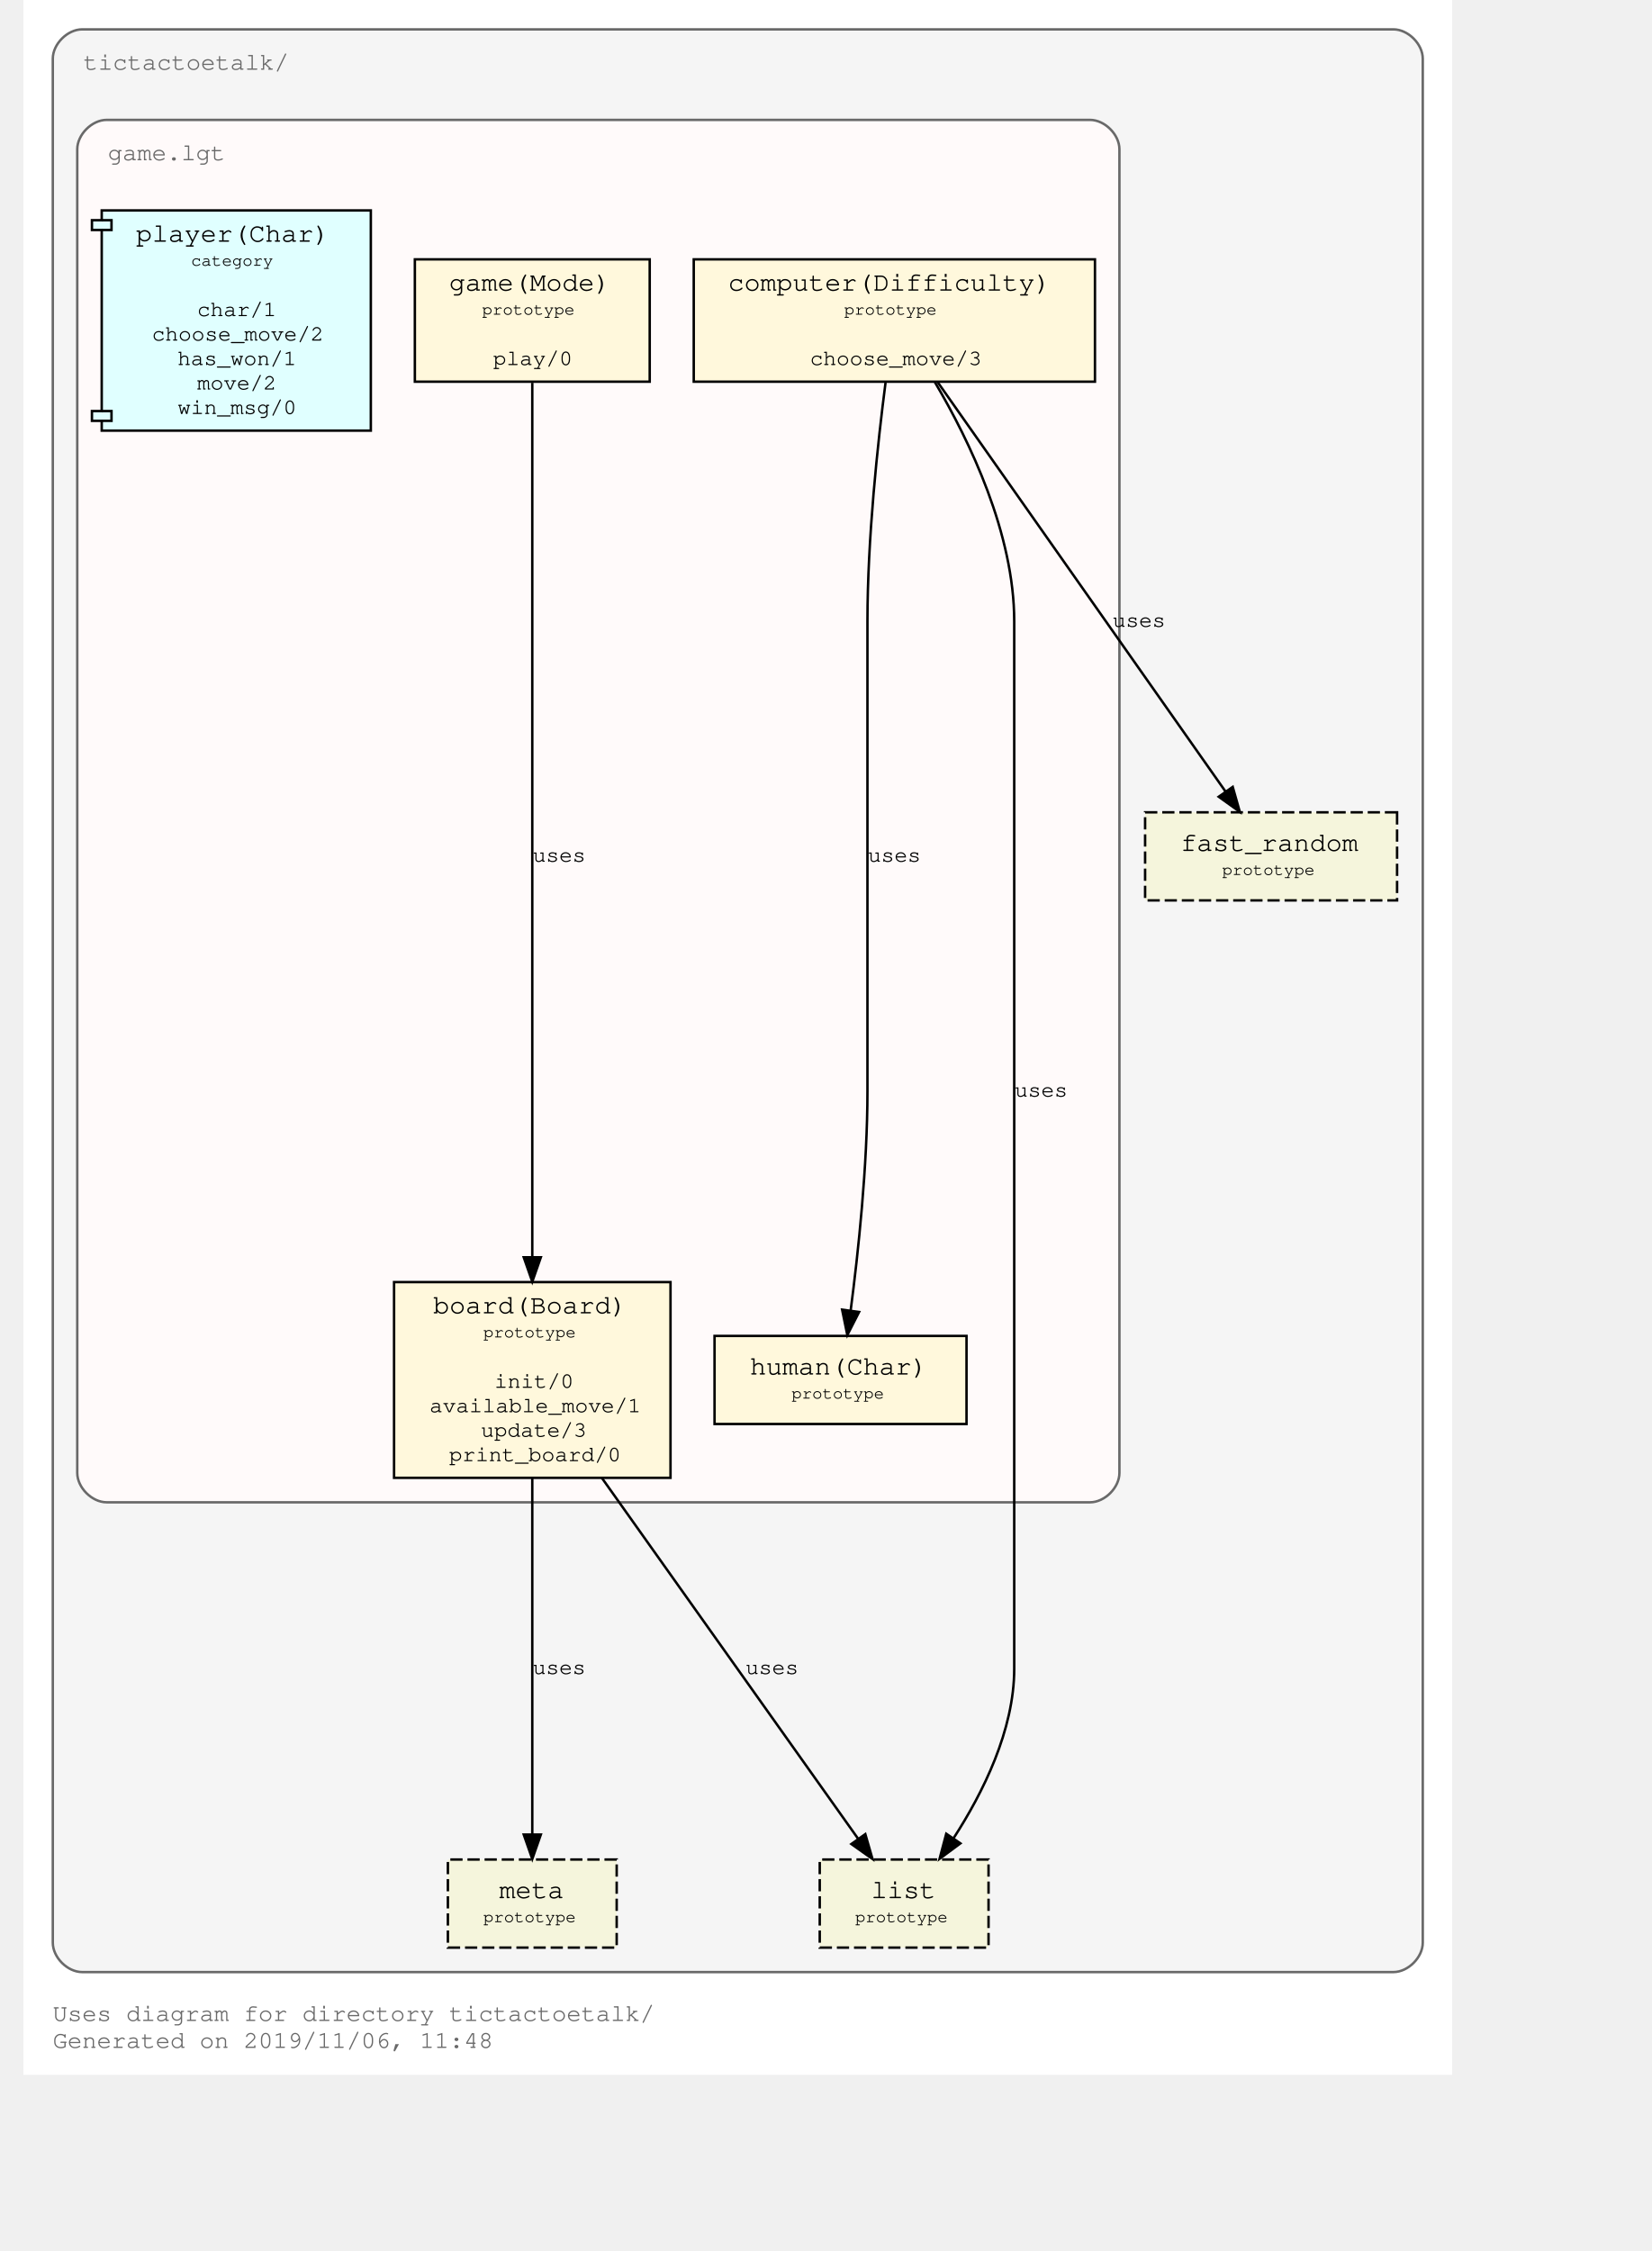
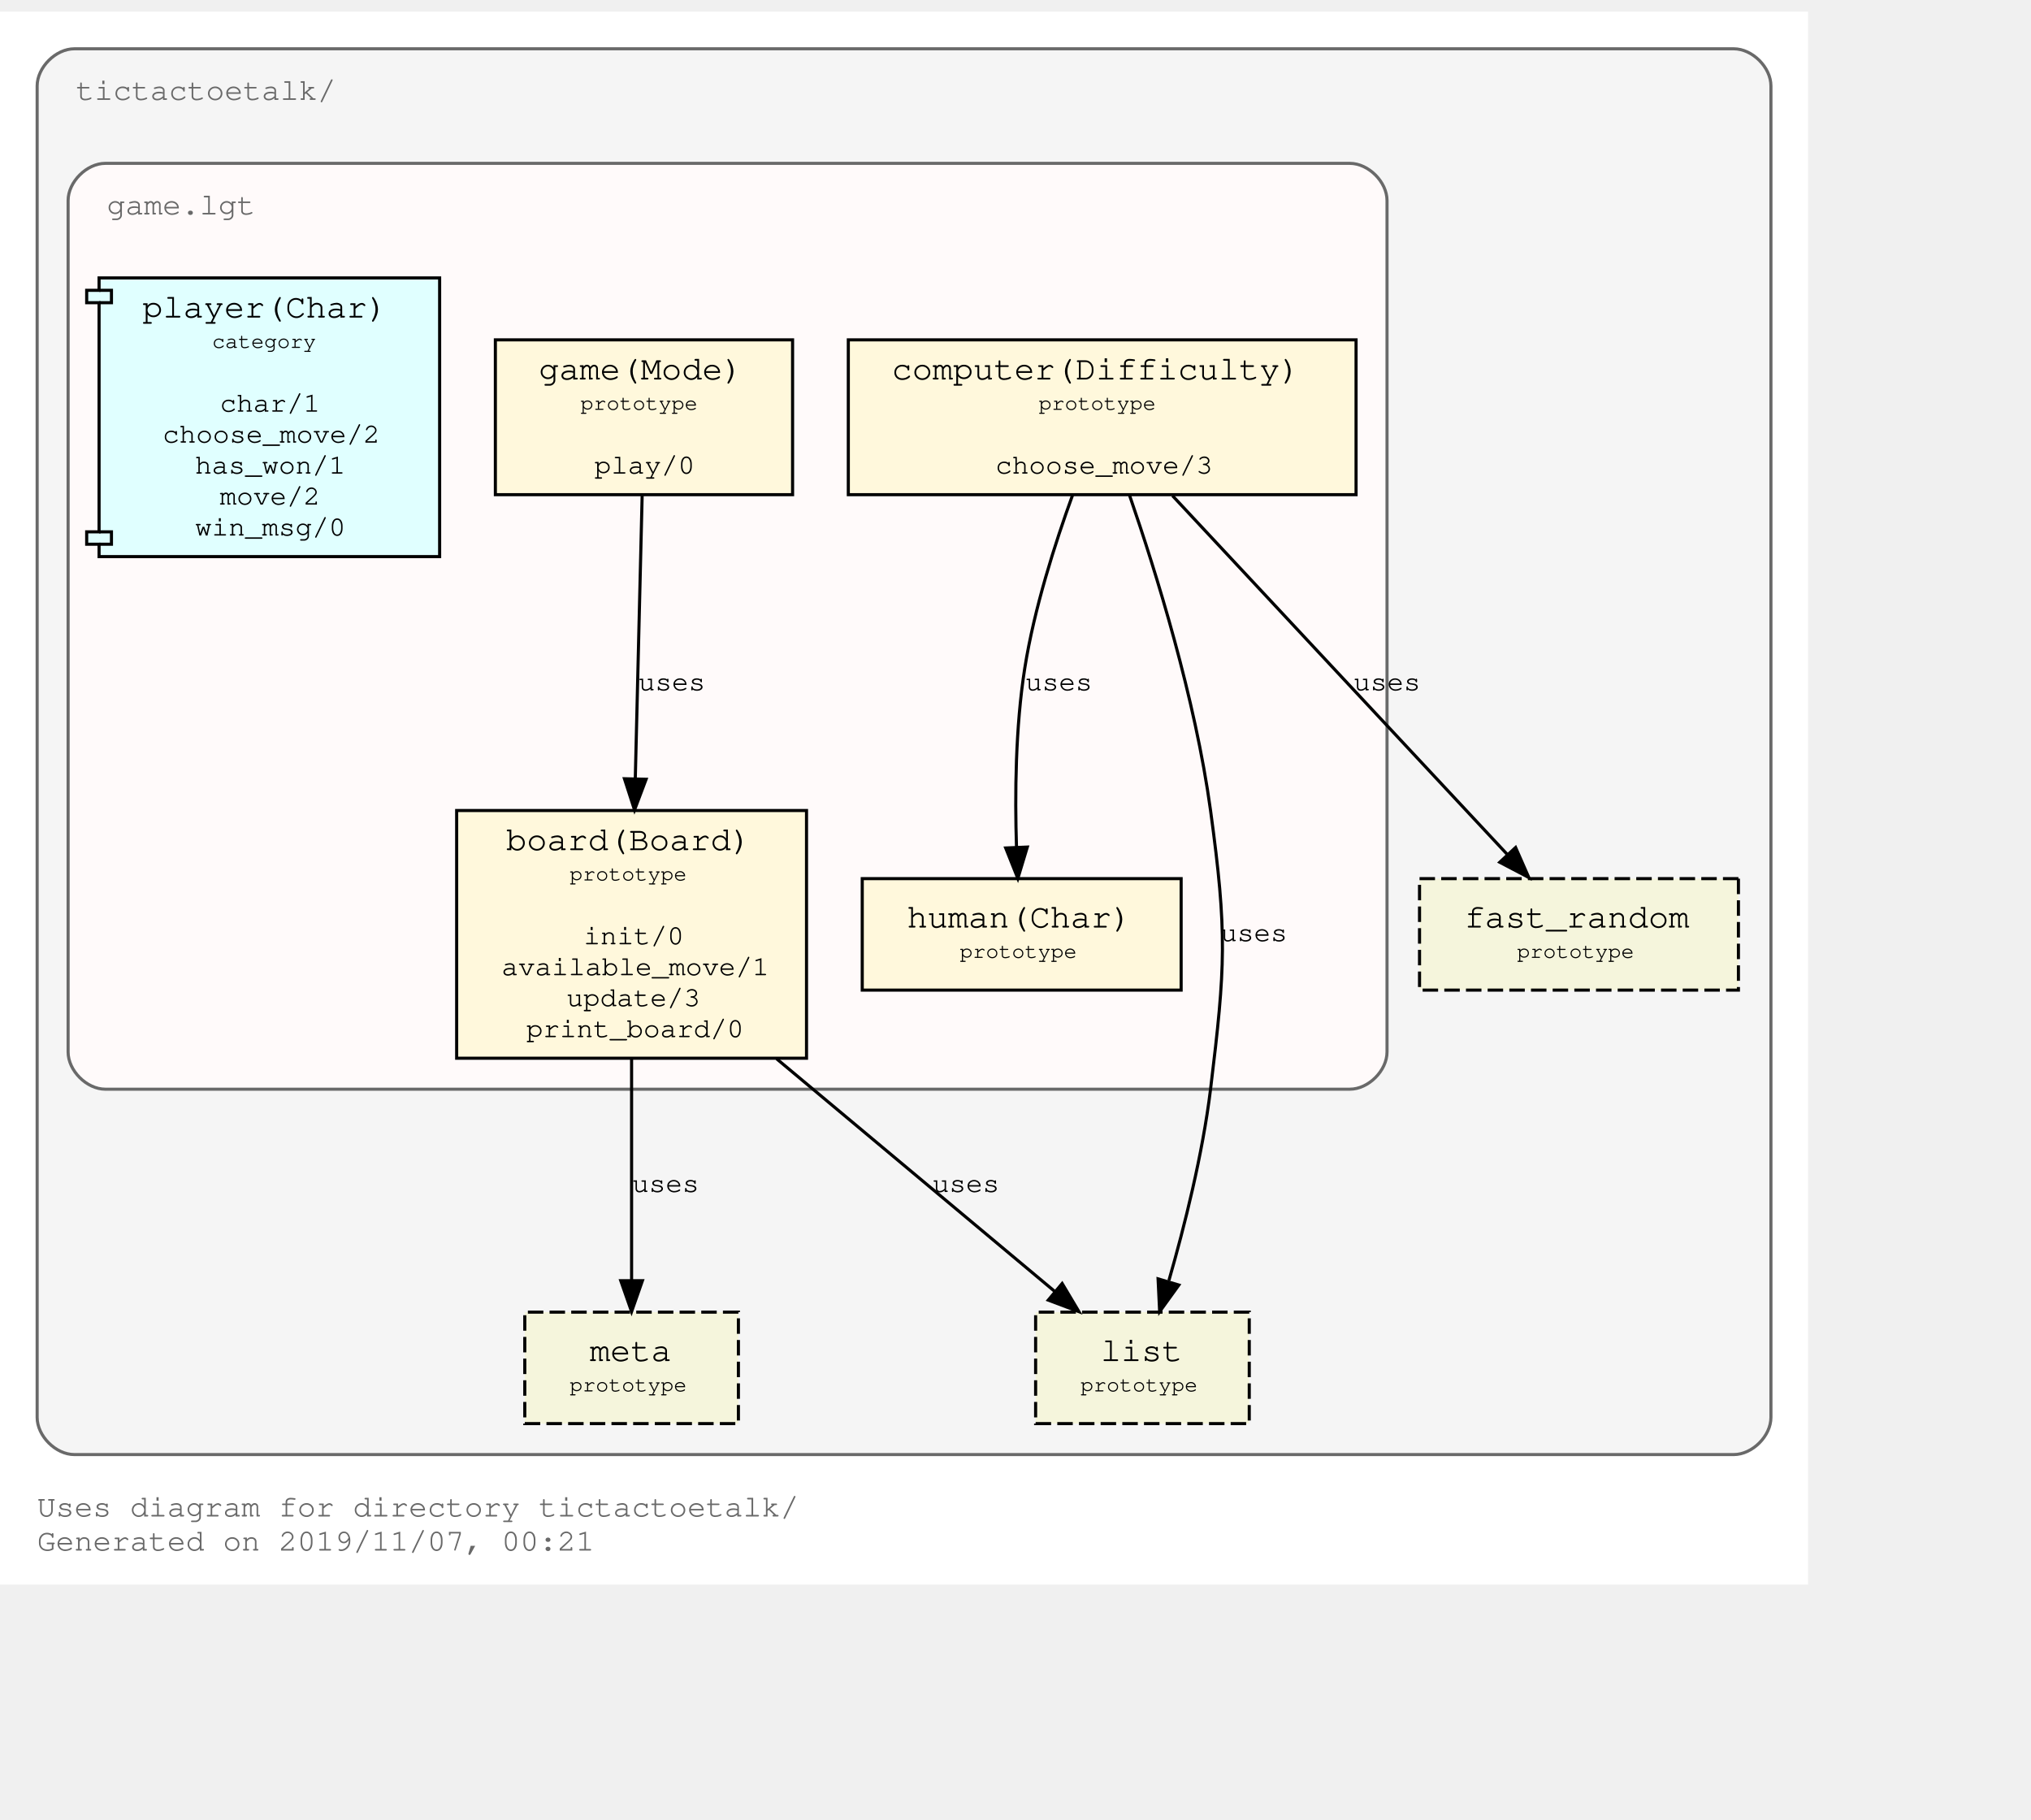
- <svg xmlns="http://www.w3.org/2000/svg" xmlns:xlink="http://www.w3.org/1999/xlink" width="728pt" height="992pt" viewBox="72.00 72.00 656.00 920.00">
-   <g id="graph0" class="graph" transform="scale(1 1) rotate(0) translate(76 916)">
-     <polygon fill="#ffffff" stroke="transparent" points="-4,4 -4,-844 580,-844 580,4 -4,4" />
-     <text text-anchor="start" x="8" y="-18" font-family="Courier,monospace" font-size="10.00" fill="#696969">Uses diagram for directory tictactoetalk/</text>
-     <text text-anchor="start" x="8" y="-7" font-family="Courier,monospace" font-size="10.00" fill="#696969">Generated on 2019/11/06, 11:48</text>
+ <svg xmlns="http://www.w3.org/2000/svg" xmlns:xlink="http://www.w3.org/1999/xlink" width="728pt" height="652pt" viewBox="72.00 72.00 656.00 580.00">
+   <g id="graph0" class="graph" transform="scale(1 1) rotate(0) translate(76 576)">
+     <polygon fill="white" stroke="transparent" points="-4,4 -4,-504 580,-504 580,4 -4,4" />
+     <text text-anchor="start" x="8" y="-18" font-family="Courier,monospace" font-size="10.00" fill="dimgray">Uses diagram for directory tictactoetalk/</text>
+     <text text-anchor="start" x="8" y="-7" font-family="Courier,monospace" font-size="10.00" fill="dimgray">Generated on 2019/11/07, 00:21</text>
    <g id="clust1" class="cluster">
      <g id="a_clust1">
        <a xlink:title="tictactoetalk/">
-           <path fill="#f5f5f5" stroke="#696969" d="M20,-38C20,-38 556,-38 556,-38 562,-38 568,-44 568,-50 568,-50 568,-820 568,-820 568,-826 562,-832 556,-832 556,-832 20,-832 20,-832 14,-832 8,-826 8,-820 8,-820 8,-50 8,-50 8,-44 14,-38 20,-38" />
-           <text text-anchor="start" x="20.5" y="-815.5" font-family="Courier,monospace" font-size="10.00" fill="#696969">tictactoetalk/</text>
+           <path fill="whitesmoke" stroke="dimgray" d="M20,-38C20,-38 556,-38 556,-38 562,-38 568,-44 568,-50 568,-50 568,-480 568,-480 568,-486 562,-492 556,-492 556,-492 20,-492 20,-492 14,-492 8,-486 8,-480 8,-480 8,-50 8,-50 8,-44 14,-38 20,-38" />
+           <text text-anchor="start" x="20.5" y="-475.5" font-family="Courier,monospace" font-size="10.00" fill="dimgray">tictactoetalk/</text>
        </a>
      </g>
    </g>
    <g id="clust3" class="cluster">
      <g id="a_clust3">
        <a xlink:title="tictactoetalk/game.lgt">
-           <path fill="#fffafa" stroke="#696969" d="M30,-230C30,-230 432,-230 432,-230 438,-230 444,-236 444,-242 444,-242 444,-783 444,-783 444,-789 438,-795 432,-795 432,-795 30,-795 30,-795 24,-795 18,-789 18,-783 18,-783 18,-242 18,-242 18,-236 24,-230 30,-230" />
-           <text text-anchor="start" x="30.5" y="-778.5" font-family="Courier,monospace" font-size="10.00" fill="#696969">game.lgt</text>
+           <path fill="snow" stroke="dimgray" d="M30,-156C30,-156 432,-156 432,-156 438,-156 444,-162 444,-168 444,-168 444,-443 444,-443 444,-449 438,-455 432,-455 432,-455 30,-455 30,-455 24,-455 18,-449 18,-443 18,-443 18,-168 18,-168 18,-162 24,-156 30,-156" />
+           <text text-anchor="start" x="30.5" y="-438.5" font-family="Courier,monospace" font-size="10.00" fill="dimgray">game.lgt</text>
        </a>
      </g>
    </g>
    <g id="node1" class="node">
      <g id="a_node1">
        <a xlink:title="prototype">
-           <polygon fill="#fff8dc" stroke="#000000" points="260.5,-320 147.5,-320 147.5,-240 260.5,-240 260.5,-320" />
-           <text text-anchor="start" x="156" y="-307.8" font-family="Courier,monospace" font-size="9.00" fill="#000000"> </text>
-           <text text-anchor="start" x="163.5" y="-307.2" font-family="Courier,monospace" font-size="11.00" fill="#000000">board(Board)</text>
-           <text text-anchor="start" x="247" y="-307.8" font-family="Courier,monospace" font-size="9.00" fill="#000000"> </text>
-           <text text-anchor="start" x="156" y="-296.8" font-family="Courier,monospace" font-size="9.00" fill="#000000"> </text>
-           <text text-anchor="start" x="184" y="-297.4" font-family="Courier,monospace" font-size="7.00" fill="#000000">prototype</text>
-           <text text-anchor="start" x="247" y="-296.8" font-family="Courier,monospace" font-size="9.00" fill="#000000"> </text>
-           <text text-anchor="start" x="156" y="-286.8" font-family="Courier,monospace" font-size="9.00" fill="#000000"> </text>
-           <text text-anchor="start" x="156" y="-276.8" font-family="Courier,monospace" font-size="9.00" fill="#000000"> </text>
-           <text text-anchor="start" x="188.5" y="-276.8" font-family="Courier,monospace" font-size="9.00" fill="#000000">init/0</text>
-           <text text-anchor="start" x="247" y="-276.8" font-family="Courier,monospace" font-size="9.00" fill="#000000"> </text>
-           <text text-anchor="start" x="156" y="-266.8" font-family="Courier,monospace" font-size="9.00" fill="#000000"> </text>
-           <text text-anchor="start" x="162" y="-266.8" font-family="Courier,monospace" font-size="9.00" fill="#000000">available_move/1</text>
-           <text text-anchor="start" x="247" y="-266.8" font-family="Courier,monospace" font-size="9.00" fill="#000000"> </text>
-           <text text-anchor="start" x="156" y="-256.8" font-family="Courier,monospace" font-size="9.00" fill="#000000"> </text>
-           <text text-anchor="start" x="183" y="-256.8" font-family="Courier,monospace" font-size="9.00" fill="#000000">update/3</text>
-           <text text-anchor="start" x="247" y="-256.8" font-family="Courier,monospace" font-size="9.00" fill="#000000"> </text>
-           <text text-anchor="start" x="156" y="-246.8" font-family="Courier,monospace" font-size="9.00" fill="#000000"> </text>
-           <text text-anchor="start" x="170" y="-246.8" font-family="Courier,monospace" font-size="9.00" fill="#000000">print_board/0</text>
-           <text text-anchor="start" x="247" y="-246.8" font-family="Courier,monospace" font-size="9.00" fill="#000000"> </text>
+           <polygon fill="cornsilk" stroke="black" points="256.5,-246 143.5,-246 143.5,-166 256.5,-166 256.5,-246" />
+           <text text-anchor="start" x="152" y="-233.8" font-family="Courier,monospace" font-size="9.00"> </text>
+           <text text-anchor="start" x="159.5" y="-233.2" font-family="Courier,monospace" font-size="11.00">board(Board)</text>
+           <text text-anchor="start" x="243" y="-233.8" font-family="Courier,monospace" font-size="9.00"> </text>
+           <text text-anchor="start" x="152" y="-222.8" font-family="Courier,monospace" font-size="9.00"> </text>
+           <text text-anchor="start" x="180" y="-223.4" font-family="Courier,monospace" font-size="7.00">prototype</text>
+           <text text-anchor="start" x="243" y="-222.8" font-family="Courier,monospace" font-size="9.00"> </text>
+           <text text-anchor="start" x="152" y="-212.8" font-family="Courier,monospace" font-size="9.00"> </text>
+           <text text-anchor="start" x="152" y="-202.8" font-family="Courier,monospace" font-size="9.00"> </text>
+           <text text-anchor="start" x="184.5" y="-202.8" font-family="Courier,monospace" font-size="9.00">init/0</text>
+           <text text-anchor="start" x="243" y="-202.8" font-family="Courier,monospace" font-size="9.00"> </text>
+           <text text-anchor="start" x="152" y="-192.8" font-family="Courier,monospace" font-size="9.00"> </text>
+           <text text-anchor="start" x="158" y="-192.8" font-family="Courier,monospace" font-size="9.00">available_move/1</text>
+           <text text-anchor="start" x="243" y="-192.8" font-family="Courier,monospace" font-size="9.00"> </text>
+           <text text-anchor="start" x="152" y="-182.8" font-family="Courier,monospace" font-size="9.00"> </text>
+           <text text-anchor="start" x="179" y="-182.8" font-family="Courier,monospace" font-size="9.00">update/3</text>
+           <text text-anchor="start" x="243" y="-182.8" font-family="Courier,monospace" font-size="9.00"> </text>
+           <text text-anchor="start" x="152" y="-172.8" font-family="Courier,monospace" font-size="9.00"> </text>
+           <text text-anchor="start" x="166" y="-172.8" font-family="Courier,monospace" font-size="9.00">print_board/0</text>
+           <text text-anchor="start" x="243" y="-172.8" font-family="Courier,monospace" font-size="9.00"> </text>
        </a>
      </g>
    </g>
    <g id="node6" class="node">
      <g id="a_node6">
        <a xlink:title="prototype">
-           <polygon fill="#f5f5dc" stroke="#000000" stroke-dasharray="5,2" points="390.5,-84 321.5,-84 321.5,-48 390.5,-48 390.5,-84" />
-           <text text-anchor="start" x="330" y="-68.8" font-family="Courier,monospace" font-size="9.00" fill="#000000"> </text>
-           <text text-anchor="start" x="342.5" y="-68.2" font-family="Courier,monospace" font-size="11.00" fill="#000000">list</text>
-           <text text-anchor="start" x="377" y="-68.8" font-family="Courier,monospace" font-size="9.00" fill="#000000"> </text>
-           <text text-anchor="start" x="330" y="-57.8" font-family="Courier,monospace" font-size="9.00" fill="#000000"> </text>
-           <text text-anchor="start" x="336" y="-58.4" font-family="Courier,monospace" font-size="7.00" fill="#000000">prototype</text>
-           <text text-anchor="start" x="377" y="-57.8" font-family="Courier,monospace" font-size="9.00" fill="#000000"> </text>
+           <polygon fill="beige" stroke="black" stroke-dasharray="5,2" points="399.5,-84 330.5,-84 330.5,-48 399.5,-48 399.5,-84" />
+           <text text-anchor="start" x="339" y="-68.8" font-family="Courier,monospace" font-size="9.00"> </text>
+           <text text-anchor="start" x="351.5" y="-68.2" font-family="Courier,monospace" font-size="11.00">list</text>
+           <text text-anchor="start" x="386" y="-68.8" font-family="Courier,monospace" font-size="9.00"> </text>
+           <text text-anchor="start" x="339" y="-57.8" font-family="Courier,monospace" font-size="9.00"> </text>
+           <text text-anchor="start" x="345" y="-58.4" font-family="Courier,monospace" font-size="7.00">prototype</text>
+           <text text-anchor="start" x="386" y="-57.8" font-family="Courier,monospace" font-size="9.00"> </text>
        </a>
      </g>
    </g>
    <g id="edge1" class="edge">
-       <path fill="none" stroke="#000000" d="M232.412,-239.999C263.038,-196.881 310.917,-129.473 337.185,-92.489" />
-       <polygon fill="#000000" stroke="#000000" points="340.129,-94.389 343.067,-84.209 334.422,-90.335 340.129,-94.389" />
+       <path fill="none" stroke="black" d="M246.84,-165.82C275.77,-141.63 311.95,-111.37 336.6,-90.75" />
+       <polygon fill="black" stroke="black" points="339.07,-93.25 344.49,-84.15 334.58,-87.88 339.07,-93.25" />
      <g id="a_edge1-label">
        <a xlink:title="uses">
-           <text text-anchor="middle" x="302" y="-159.8" font-family="Courier,monospace" font-size="9.00" fill="#000000">uses</text>
+           <text text-anchor="middle" x="308" y="-122.8" font-family="Courier,monospace" font-size="9.00">uses</text>
        </a>
      </g>
    </g>
    <g id="node7" class="node">
      <g id="a_node7">
        <a xlink:title="prototype">
-           <polygon fill="#f5f5dc" stroke="#000000" stroke-dasharray="5,2" points="238.5,-84 169.5,-84 169.5,-48 238.5,-48 238.5,-84" />
-           <text text-anchor="start" x="178" y="-68.8" font-family="Courier,monospace" font-size="9.00" fill="#000000"> </text>
-           <text text-anchor="start" x="190.5" y="-68.2" font-family="Courier,monospace" font-size="11.00" fill="#000000">meta</text>
-           <text text-anchor="start" x="225" y="-68.8" font-family="Courier,monospace" font-size="9.00" fill="#000000"> </text>
-           <text text-anchor="start" x="178" y="-57.8" font-family="Courier,monospace" font-size="9.00" fill="#000000"> </text>
-           <text text-anchor="start" x="184" y="-58.4" font-family="Courier,monospace" font-size="7.00" fill="#000000">prototype</text>
-           <text text-anchor="start" x="225" y="-57.8" font-family="Courier,monospace" font-size="9.00" fill="#000000"> </text>
+           <polygon fill="beige" stroke="black" stroke-dasharray="5,2" points="234.5,-84 165.5,-84 165.5,-48 234.5,-48 234.5,-84" />
+           <text text-anchor="start" x="174" y="-68.8" font-family="Courier,monospace" font-size="9.00"> </text>
+           <text text-anchor="start" x="186.5" y="-68.2" font-family="Courier,monospace" font-size="11.00">meta</text>
+           <text text-anchor="start" x="221" y="-68.8" font-family="Courier,monospace" font-size="9.00"> </text>
+           <text text-anchor="start" x="174" y="-57.8" font-family="Courier,monospace" font-size="9.00"> </text>
+           <text text-anchor="start" x="180" y="-58.4" font-family="Courier,monospace" font-size="7.00">prototype</text>
+           <text text-anchor="start" x="221" y="-57.8" font-family="Courier,monospace" font-size="9.00"> </text>
        </a>
      </g>
    </g>
    <g id="edge2" class="edge">
-       <path fill="none" stroke="#000000" d="M204,-239.999C204,-197.608 204,-131.741 204,-94.387" />
-       <polygon fill="#000000" stroke="#000000" points="207.5,-94.209 204,-84.209 200.5,-94.209 207.5,-94.209" />
+       <path fill="none" stroke="black" d="M200,-165.82C200,-142.99 200,-114.77 200,-94.34" />
+       <polygon fill="black" stroke="black" points="203.5,-94.15 200,-84.15 196.5,-94.15 203.5,-94.15" />
      <g id="a_edge2-label">
        <a xlink:title="uses">
-           <text text-anchor="middle" x="215" y="-159.8" font-family="Courier,monospace" font-size="9.00" fill="#000000">uses</text>
+           <text text-anchor="middle" x="211" y="-122.8" font-family="Courier,monospace" font-size="9.00">uses</text>
        </a>
      </g>
    </g>
    <g id="node2" class="node">
      <g id="a_node2">
        <a xlink:title="prototype">
-           <polygon fill="#fff8dc" stroke="#000000" points="381.5,-298 278.5,-298 278.5,-262 381.5,-262 381.5,-298" />
-           <text text-anchor="start" x="287" y="-282.8" font-family="Courier,monospace" font-size="9.00" fill="#000000"> </text>
-           <text text-anchor="start" x="293" y="-282.2" font-family="Courier,monospace" font-size="11.00" fill="#000000">human(Char)</text>
-           <text text-anchor="start" x="368" y="-282.8" font-family="Courier,monospace" font-size="9.00" fill="#000000"> </text>
-           <text text-anchor="start" x="287" y="-271.8" font-family="Courier,monospace" font-size="9.00" fill="#000000"> </text>
-           <text text-anchor="start" x="310" y="-272.4" font-family="Courier,monospace" font-size="7.00" fill="#000000">prototype</text>
-           <text text-anchor="start" x="368" y="-271.8" font-family="Courier,monospace" font-size="9.00" fill="#000000"> </text>
+           <polygon fill="cornsilk" stroke="black" points="377.5,-224 274.5,-224 274.5,-188 377.5,-188 377.5,-224" />
+           <text text-anchor="start" x="283" y="-208.8" font-family="Courier,monospace" font-size="9.00"> </text>
+           <text text-anchor="start" x="289" y="-208.2" font-family="Courier,monospace" font-size="11.00">human(Char)</text>
+           <text text-anchor="start" x="364" y="-208.8" font-family="Courier,monospace" font-size="9.00"> </text>
+           <text text-anchor="start" x="283" y="-197.8" font-family="Courier,monospace" font-size="9.00"> </text>
+           <text text-anchor="start" x="306" y="-198.4" font-family="Courier,monospace" font-size="7.00">prototype</text>
+           <text text-anchor="start" x="364" y="-197.8" font-family="Courier,monospace" font-size="9.00"> </text>
        </a>
      </g>
    </g>
    <g id="node3" class="node">
      <g id="a_node3">
        <a xlink:title="prototype">
-           <polygon fill="#fff8dc" stroke="#000000" points="434,-738 270,-738 270,-688 434,-688 434,-738" />
-           <text text-anchor="start" x="278" y="-725.8" font-family="Courier,monospace" font-size="9.00" fill="#000000"> </text>
-           <text text-anchor="start" x="284" y="-725.2" font-family="Courier,monospace" font-size="11.00" fill="#000000">computer(Difficulty)</text>
-           <text text-anchor="start" x="420" y="-725.8" font-family="Courier,monospace" font-size="9.00" fill="#000000"> </text>
-           <text text-anchor="start" x="278" y="-714.8" font-family="Courier,monospace" font-size="9.00" fill="#000000"> </text>
-           <text text-anchor="start" x="331.5" y="-715.4" font-family="Courier,monospace" font-size="7.00" fill="#000000">prototype</text>
-           <text text-anchor="start" x="420" y="-714.8" font-family="Courier,monospace" font-size="9.00" fill="#000000"> </text>
-           <text text-anchor="start" x="278" y="-704.8" font-family="Courier,monospace" font-size="9.00" fill="#000000"> </text>
-           <text text-anchor="start" x="278" y="-694.8" font-family="Courier,monospace" font-size="9.00" fill="#000000"> </text>
-           <text text-anchor="start" x="317.5" y="-694.8" font-family="Courier,monospace" font-size="9.00" fill="#000000">choose_move/3</text>
-           <text text-anchor="start" x="420" y="-694.8" font-family="Courier,monospace" font-size="9.00" fill="#000000"> </text>
+           <polygon fill="cornsilk" stroke="black" points="434,-398 270,-398 270,-348 434,-348 434,-398" />
+           <text text-anchor="start" x="278" y="-385.8" font-family="Courier,monospace" font-size="9.00"> </text>
+           <text text-anchor="start" x="284" y="-385.2" font-family="Courier,monospace" font-size="11.00">computer(Difficulty)</text>
+           <text text-anchor="start" x="420" y="-385.8" font-family="Courier,monospace" font-size="9.00"> </text>
+           <text text-anchor="start" x="278" y="-374.8" font-family="Courier,monospace" font-size="9.00"> </text>
+           <text text-anchor="start" x="331.5" y="-375.4" font-family="Courier,monospace" font-size="7.00">prototype</text>
+           <text text-anchor="start" x="420" y="-374.8" font-family="Courier,monospace" font-size="9.00"> </text>
+           <text text-anchor="start" x="278" y="-364.8" font-family="Courier,monospace" font-size="9.00"> </text>
+           <text text-anchor="start" x="278" y="-354.8" font-family="Courier,monospace" font-size="9.00"> </text>
+           <text text-anchor="start" x="317.5" y="-354.8" font-family="Courier,monospace" font-size="9.00">choose_move/3</text>
+           <text text-anchor="start" x="420" y="-354.8" font-family="Courier,monospace" font-size="9.00"> </text>
        </a>
      </g>
    </g>
    <g id="edge3" class="edge">
-       <path fill="none" stroke="#000000" d="M348.398,-687.617C345.19,-662.788 341,-623.874 341,-590 341,-590 341,-590 341,-398 341,-367.311 337.266,-332.326 334.149,-308.469" />
-       <polygon fill="#000000" stroke="#000000" points="337.588,-307.785 332.776,-298.346 330.652,-308.726 337.588,-307.785" />
+       <path fill="none" stroke="black" d="M342.46,-347.93C336.76,-332.27 330.05,-311.26 327,-292 323.97,-272.87 323.78,-251.01 324.32,-234.25" />
+       <polygon fill="black" stroke="black" points="327.82,-234.2 324.76,-224.06 320.83,-233.9 327.82,-234.2" />
      <g id="a_edge3-label">
        <a xlink:title="uses">
-           <text text-anchor="middle" x="352" y="-491.8" font-family="Courier,monospace" font-size="9.00" fill="#000000">uses</text>
+           <text text-anchor="middle" x="338" y="-284.8" font-family="Courier,monospace" font-size="9.00">uses</text>
        </a>
      </g>
    </g>
    <g id="edge5" class="edge">
-       <path fill="none" stroke="#000000" d="M368.589,-687.773C382.804,-663.689 401,-625.859 401,-590 401,-590 401,-590 401,-162 401,-136.849 388.18,-111.197 376.225,-92.744" />
-       <polygon fill="#000000" stroke="#000000" points="379.001,-90.602 370.486,-84.298 373.211,-94.536 379.001,-90.602" />
+       <path fill="none" stroke="black" d="M360.84,-347.79C369.49,-322.72 382.06,-282.22 387,-246 392.4,-206.37 391.83,-195.71 387,-156 384.43,-134.93 378.57,-111.67 373.55,-94.21" />
+       <polygon fill="black" stroke="black" points="376.76,-92.75 370.56,-84.16 370.05,-94.75 376.76,-92.75" />
      <g id="a_edge5-label">
        <a xlink:title="uses">
-           <text text-anchor="middle" x="412" y="-395.8" font-family="Courier,monospace" font-size="9.00" fill="#000000">uses</text>
+           <text text-anchor="middle" x="401" y="-203.8" font-family="Courier,monospace" font-size="9.00">uses</text>
        </a>
      </g>
    </g>
    <g id="node8" class="node">
      <g id="a_node8">
        <a xlink:title="prototype">
-           <polygon fill="#f5f5dc" stroke="#000000" stroke-dasharray="5,2" points="557.5,-512 454.5,-512 454.5,-476 557.5,-476 557.5,-512" />
-           <text text-anchor="start" x="463" y="-496.8" font-family="Courier,monospace" font-size="9.00" fill="#000000"> </text>
-           <text text-anchor="start" x="469" y="-496.2" font-family="Courier,monospace" font-size="11.00" fill="#000000">fast_random</text>
-           <text text-anchor="start" x="544" y="-496.8" font-family="Courier,monospace" font-size="9.00" fill="#000000"> </text>
-           <text text-anchor="start" x="463" y="-485.8" font-family="Courier,monospace" font-size="9.00" fill="#000000"> </text>
-           <text text-anchor="start" x="486" y="-486.4" font-family="Courier,monospace" font-size="7.00" fill="#000000">prototype</text>
-           <text text-anchor="start" x="544" y="-485.8" font-family="Courier,monospace" font-size="9.00" fill="#000000"> </text>
+           <polygon fill="beige" stroke="black" stroke-dasharray="5,2" points="557.5,-224 454.5,-224 454.5,-188 557.5,-188 557.5,-224" />
+           <text text-anchor="start" x="463" y="-208.8" font-family="Courier,monospace" font-size="9.00"> </text>
+           <text text-anchor="start" x="469" y="-208.2" font-family="Courier,monospace" font-size="11.00">fast_random</text>
+           <text text-anchor="start" x="544" y="-208.8" font-family="Courier,monospace" font-size="9.00"> </text>
+           <text text-anchor="start" x="463" y="-197.8" font-family="Courier,monospace" font-size="9.00"> </text>
+           <text text-anchor="start" x="486" y="-198.4" font-family="Courier,monospace" font-size="7.00">prototype</text>
+           <text text-anchor="start" x="544" y="-197.8" font-family="Courier,monospace" font-size="9.00"> </text>
        </a>
      </g>
    </g>
    <g id="edge4" class="edge">
-       <path fill="none" stroke="#000000" d="M369.666,-687.878C399.009,-646.149 457.523,-562.938 487.445,-520.387" />
-       <polygon fill="#000000" stroke="#000000" points="490.314,-522.392 493.203,-512.198 484.588,-518.365 490.314,-522.392" />
+       <path fill="none" stroke="black" d="M374.72,-347.65C403.72,-316.58 453.63,-263.11 482.84,-231.82" />
+       <polygon fill="black" stroke="black" points="485.53,-234.06 489.79,-224.37 480.41,-229.29 485.53,-234.06" />
      <g id="a_edge4-label">
        <a xlink:title="uses">
-           <text text-anchor="middle" x="452" y="-587.8" font-family="Courier,monospace" font-size="9.00" fill="#000000">uses</text>
+           <text text-anchor="middle" x="444" y="-284.8" font-family="Courier,monospace" font-size="9.00">uses</text>
        </a>
      </g>
    </g>
    <g id="node4" class="node">
      <g id="a_node4">
        <a xlink:title="prototype">
-           <polygon fill="#fff8dc" stroke="#000000" points="252,-738 156,-738 156,-688 252,-688 252,-738" />
-           <text text-anchor="start" x="164" y="-725.8" font-family="Courier,monospace" font-size="9.00" fill="#000000"> </text>
-           <text text-anchor="start" x="170" y="-725.2" font-family="Courier,monospace" font-size="11.00" fill="#000000">game(Mode)</text>
-           <text text-anchor="start" x="238" y="-725.8" font-family="Courier,monospace" font-size="9.00" fill="#000000"> </text>
-           <text text-anchor="start" x="164" y="-714.8" font-family="Courier,monospace" font-size="9.00" fill="#000000"> </text>
-           <text text-anchor="start" x="183.5" y="-715.4" font-family="Courier,monospace" font-size="7.00" fill="#000000">prototype</text>
-           <text text-anchor="start" x="238" y="-714.8" font-family="Courier,monospace" font-size="9.00" fill="#000000"> </text>
-           <text text-anchor="start" x="164" y="-704.8" font-family="Courier,monospace" font-size="9.00" fill="#000000"> </text>
-           <text text-anchor="start" x="164" y="-694.8" font-family="Courier,monospace" font-size="9.00" fill="#000000"> </text>
-           <text text-anchor="start" x="188" y="-694.8" font-family="Courier,monospace" font-size="9.00" fill="#000000">play/0</text>
-           <text text-anchor="start" x="238" y="-694.8" font-family="Courier,monospace" font-size="9.00" fill="#000000"> </text>
+           <polygon fill="cornsilk" stroke="black" points="252,-398 156,-398 156,-348 252,-348 252,-398" />
+           <text text-anchor="start" x="164" y="-385.8" font-family="Courier,monospace" font-size="9.00"> </text>
+           <text text-anchor="start" x="170" y="-385.2" font-family="Courier,monospace" font-size="11.00">game(Mode)</text>
+           <text text-anchor="start" x="238" y="-385.8" font-family="Courier,monospace" font-size="9.00"> </text>
+           <text text-anchor="start" x="164" y="-374.8" font-family="Courier,monospace" font-size="9.00"> </text>
+           <text text-anchor="start" x="183.5" y="-375.4" font-family="Courier,monospace" font-size="7.00">prototype</text>
+           <text text-anchor="start" x="238" y="-374.8" font-family="Courier,monospace" font-size="9.00"> </text>
+           <text text-anchor="start" x="164" y="-364.8" font-family="Courier,monospace" font-size="9.00"> </text>
+           <text text-anchor="start" x="164" y="-354.8" font-family="Courier,monospace" font-size="9.00"> </text>
+           <text text-anchor="start" x="188" y="-354.8" font-family="Courier,monospace" font-size="9.00">play/0</text>
+           <text text-anchor="start" x="238" y="-354.8" font-family="Courier,monospace" font-size="9.00"> </text>
        </a>
      </g>
    </g>
    <g id="edge6" class="edge">
-       <path fill="none" stroke="#000000" d="M204,-687.558C204,-662.685 204,-623.74 204,-590 204,-590 204,-590 204,-398 204,-375.831 204,-351.318 204,-330.405" />
-       <polygon fill="#000000" stroke="#000000" points="207.5,-330.143 204,-320.143 200.5,-330.143 207.5,-330.143" />
+       <path fill="none" stroke="black" d="M203.41,-347.65C202.83,-323.76 201.93,-286.62 201.2,-256.5" />
+       <polygon fill="black" stroke="black" points="204.69,-256.09 200.95,-246.17 197.69,-256.26 204.69,-256.09" />
      <g id="a_edge6-label">
        <a xlink:title="uses">
-           <text text-anchor="middle" x="215" y="-491.8" font-family="Courier,monospace" font-size="9.00" fill="#000000">uses</text>
+           <text text-anchor="middle" x="213" y="-284.8" font-family="Courier,monospace" font-size="9.00">uses</text>
        </a>
      </g>
    </g>
    <g id="node5" class="node">
      <g id="a_node5">
        <a xlink:title="category">
-           <polygon fill="#e0ffff" stroke="#000000" points="138,-758 28,-758 28,-754 24,-754 24,-750 28,-750 28,-676 24,-676 24,-672 28,-672 28,-668 138,-668 138,-758" />
-           <polyline fill="none" stroke="#000000" points="28,-754 32,-754 32,-750 28,-750 " />
-           <polyline fill="none" stroke="#000000" points="28,-676 32,-676 32,-672 28,-672 " />
-           <text text-anchor="start" x="36" y="-745.8" font-family="Courier,monospace" font-size="9.00" fill="#000000"> </text>
-           <text text-anchor="start" x="42" y="-745.2" font-family="Courier,monospace" font-size="11.00" fill="#000000">player(Char)</text>
-           <text text-anchor="start" x="124" y="-745.8" font-family="Courier,monospace" font-size="9.00" fill="#000000"> </text>
-           <text text-anchor="start" x="36" y="-734.8" font-family="Courier,monospace" font-size="9.00" fill="#000000"> </text>
-           <text text-anchor="start" x="64.5" y="-735.4" font-family="Courier,monospace" font-size="7.00" fill="#000000">category</text>
-           <text text-anchor="start" x="124" y="-734.8" font-family="Courier,monospace" font-size="9.00" fill="#000000"> </text>
-           <text text-anchor="start" x="36" y="-724.8" font-family="Courier,monospace" font-size="9.00" fill="#000000"> </text>
-           <text text-anchor="start" x="36" y="-714.8" font-family="Courier,monospace" font-size="9.00" fill="#000000"> </text>
-           <text text-anchor="start" x="67" y="-714.8" font-family="Courier,monospace" font-size="9.00" fill="#000000">char/1</text>
-           <text text-anchor="start" x="124" y="-714.8" font-family="Courier,monospace" font-size="9.00" fill="#000000"> </text>
-           <text text-anchor="start" x="36" y="-704.8" font-family="Courier,monospace" font-size="9.00" fill="#000000"> </text>
-           <text text-anchor="start" x="48.5" y="-704.8" font-family="Courier,monospace" font-size="9.00" fill="#000000">choose_move/2</text>
-           <text text-anchor="start" x="124" y="-704.8" font-family="Courier,monospace" font-size="9.00" fill="#000000"> </text>
-           <text text-anchor="start" x="36" y="-694.8" font-family="Courier,monospace" font-size="9.00" fill="#000000"> </text>
-           <text text-anchor="start" x="59" y="-694.8" font-family="Courier,monospace" font-size="9.00" fill="#000000">has_won/1</text>
-           <text text-anchor="start" x="124" y="-694.8" font-family="Courier,monospace" font-size="9.00" fill="#000000"> </text>
-           <text text-anchor="start" x="36" y="-684.8" font-family="Courier,monospace" font-size="9.00" fill="#000000"> </text>
-           <text text-anchor="start" x="67" y="-684.8" font-family="Courier,monospace" font-size="9.00" fill="#000000">move/2</text>
-           <text text-anchor="start" x="124" y="-684.8" font-family="Courier,monospace" font-size="9.00" fill="#000000"> </text>
-           <text text-anchor="start" x="36" y="-674.8" font-family="Courier,monospace" font-size="9.00" fill="#000000"> </text>
-           <text text-anchor="start" x="59" y="-674.8" font-family="Courier,monospace" font-size="9.00" fill="#000000">win_msg/0</text>
-           <text text-anchor="start" x="124" y="-674.8" font-family="Courier,monospace" font-size="9.00" fill="#000000"> </text>
+           <polygon fill="lightcyan" stroke="black" points="138,-418 28,-418 28,-414 24,-414 24,-410 28,-410 28,-336 24,-336 24,-332 28,-332 28,-328 138,-328 138,-418" />
+           <polyline fill="none" stroke="black" points="28,-414 32,-414 32,-410 28,-410 " />
+           <polyline fill="none" stroke="black" points="28,-336 32,-336 32,-332 28,-332 " />
+           <text text-anchor="start" x="36" y="-405.8" font-family="Courier,monospace" font-size="9.00"> </text>
+           <text text-anchor="start" x="42" y="-405.2" font-family="Courier,monospace" font-size="11.00">player(Char)</text>
+           <text text-anchor="start" x="124" y="-405.8" font-family="Courier,monospace" font-size="9.00"> </text>
+           <text text-anchor="start" x="36" y="-394.8" font-family="Courier,monospace" font-size="9.00"> </text>
+           <text text-anchor="start" x="64.5" y="-395.4" font-family="Courier,monospace" font-size="7.00">category</text>
+           <text text-anchor="start" x="124" y="-394.8" font-family="Courier,monospace" font-size="9.00"> </text>
+           <text text-anchor="start" x="36" y="-384.8" font-family="Courier,monospace" font-size="9.00"> </text>
+           <text text-anchor="start" x="36" y="-374.8" font-family="Courier,monospace" font-size="9.00"> </text>
+           <text text-anchor="start" x="67" y="-374.8" font-family="Courier,monospace" font-size="9.00">char/1</text>
+           <text text-anchor="start" x="124" y="-374.8" font-family="Courier,monospace" font-size="9.00"> </text>
+           <text text-anchor="start" x="36" y="-364.8" font-family="Courier,monospace" font-size="9.00"> </text>
+           <text text-anchor="start" x="48.5" y="-364.8" font-family="Courier,monospace" font-size="9.00">choose_move/2</text>
+           <text text-anchor="start" x="124" y="-364.8" font-family="Courier,monospace" font-size="9.00"> </text>
+           <text text-anchor="start" x="36" y="-354.8" font-family="Courier,monospace" font-size="9.00"> </text>
+           <text text-anchor="start" x="59" y="-354.8" font-family="Courier,monospace" font-size="9.00">has_won/1</text>
+           <text text-anchor="start" x="124" y="-354.8" font-family="Courier,monospace" font-size="9.00"> </text>
+           <text text-anchor="start" x="36" y="-344.8" font-family="Courier,monospace" font-size="9.00"> </text>
+           <text text-anchor="start" x="67" y="-344.8" font-family="Courier,monospace" font-size="9.00">move/2</text>
+           <text text-anchor="start" x="124" y="-344.8" font-family="Courier,monospace" font-size="9.00"> </text>
+           <text text-anchor="start" x="36" y="-334.8" font-family="Courier,monospace" font-size="9.00"> </text>
+           <text text-anchor="start" x="59" y="-334.8" font-family="Courier,monospace" font-size="9.00">win_msg/0</text>
+           <text text-anchor="start" x="124" y="-334.8" font-family="Courier,monospace" font-size="9.00"> </text>
        </a>
      </g>
    </g>
  </g>
</svg>
